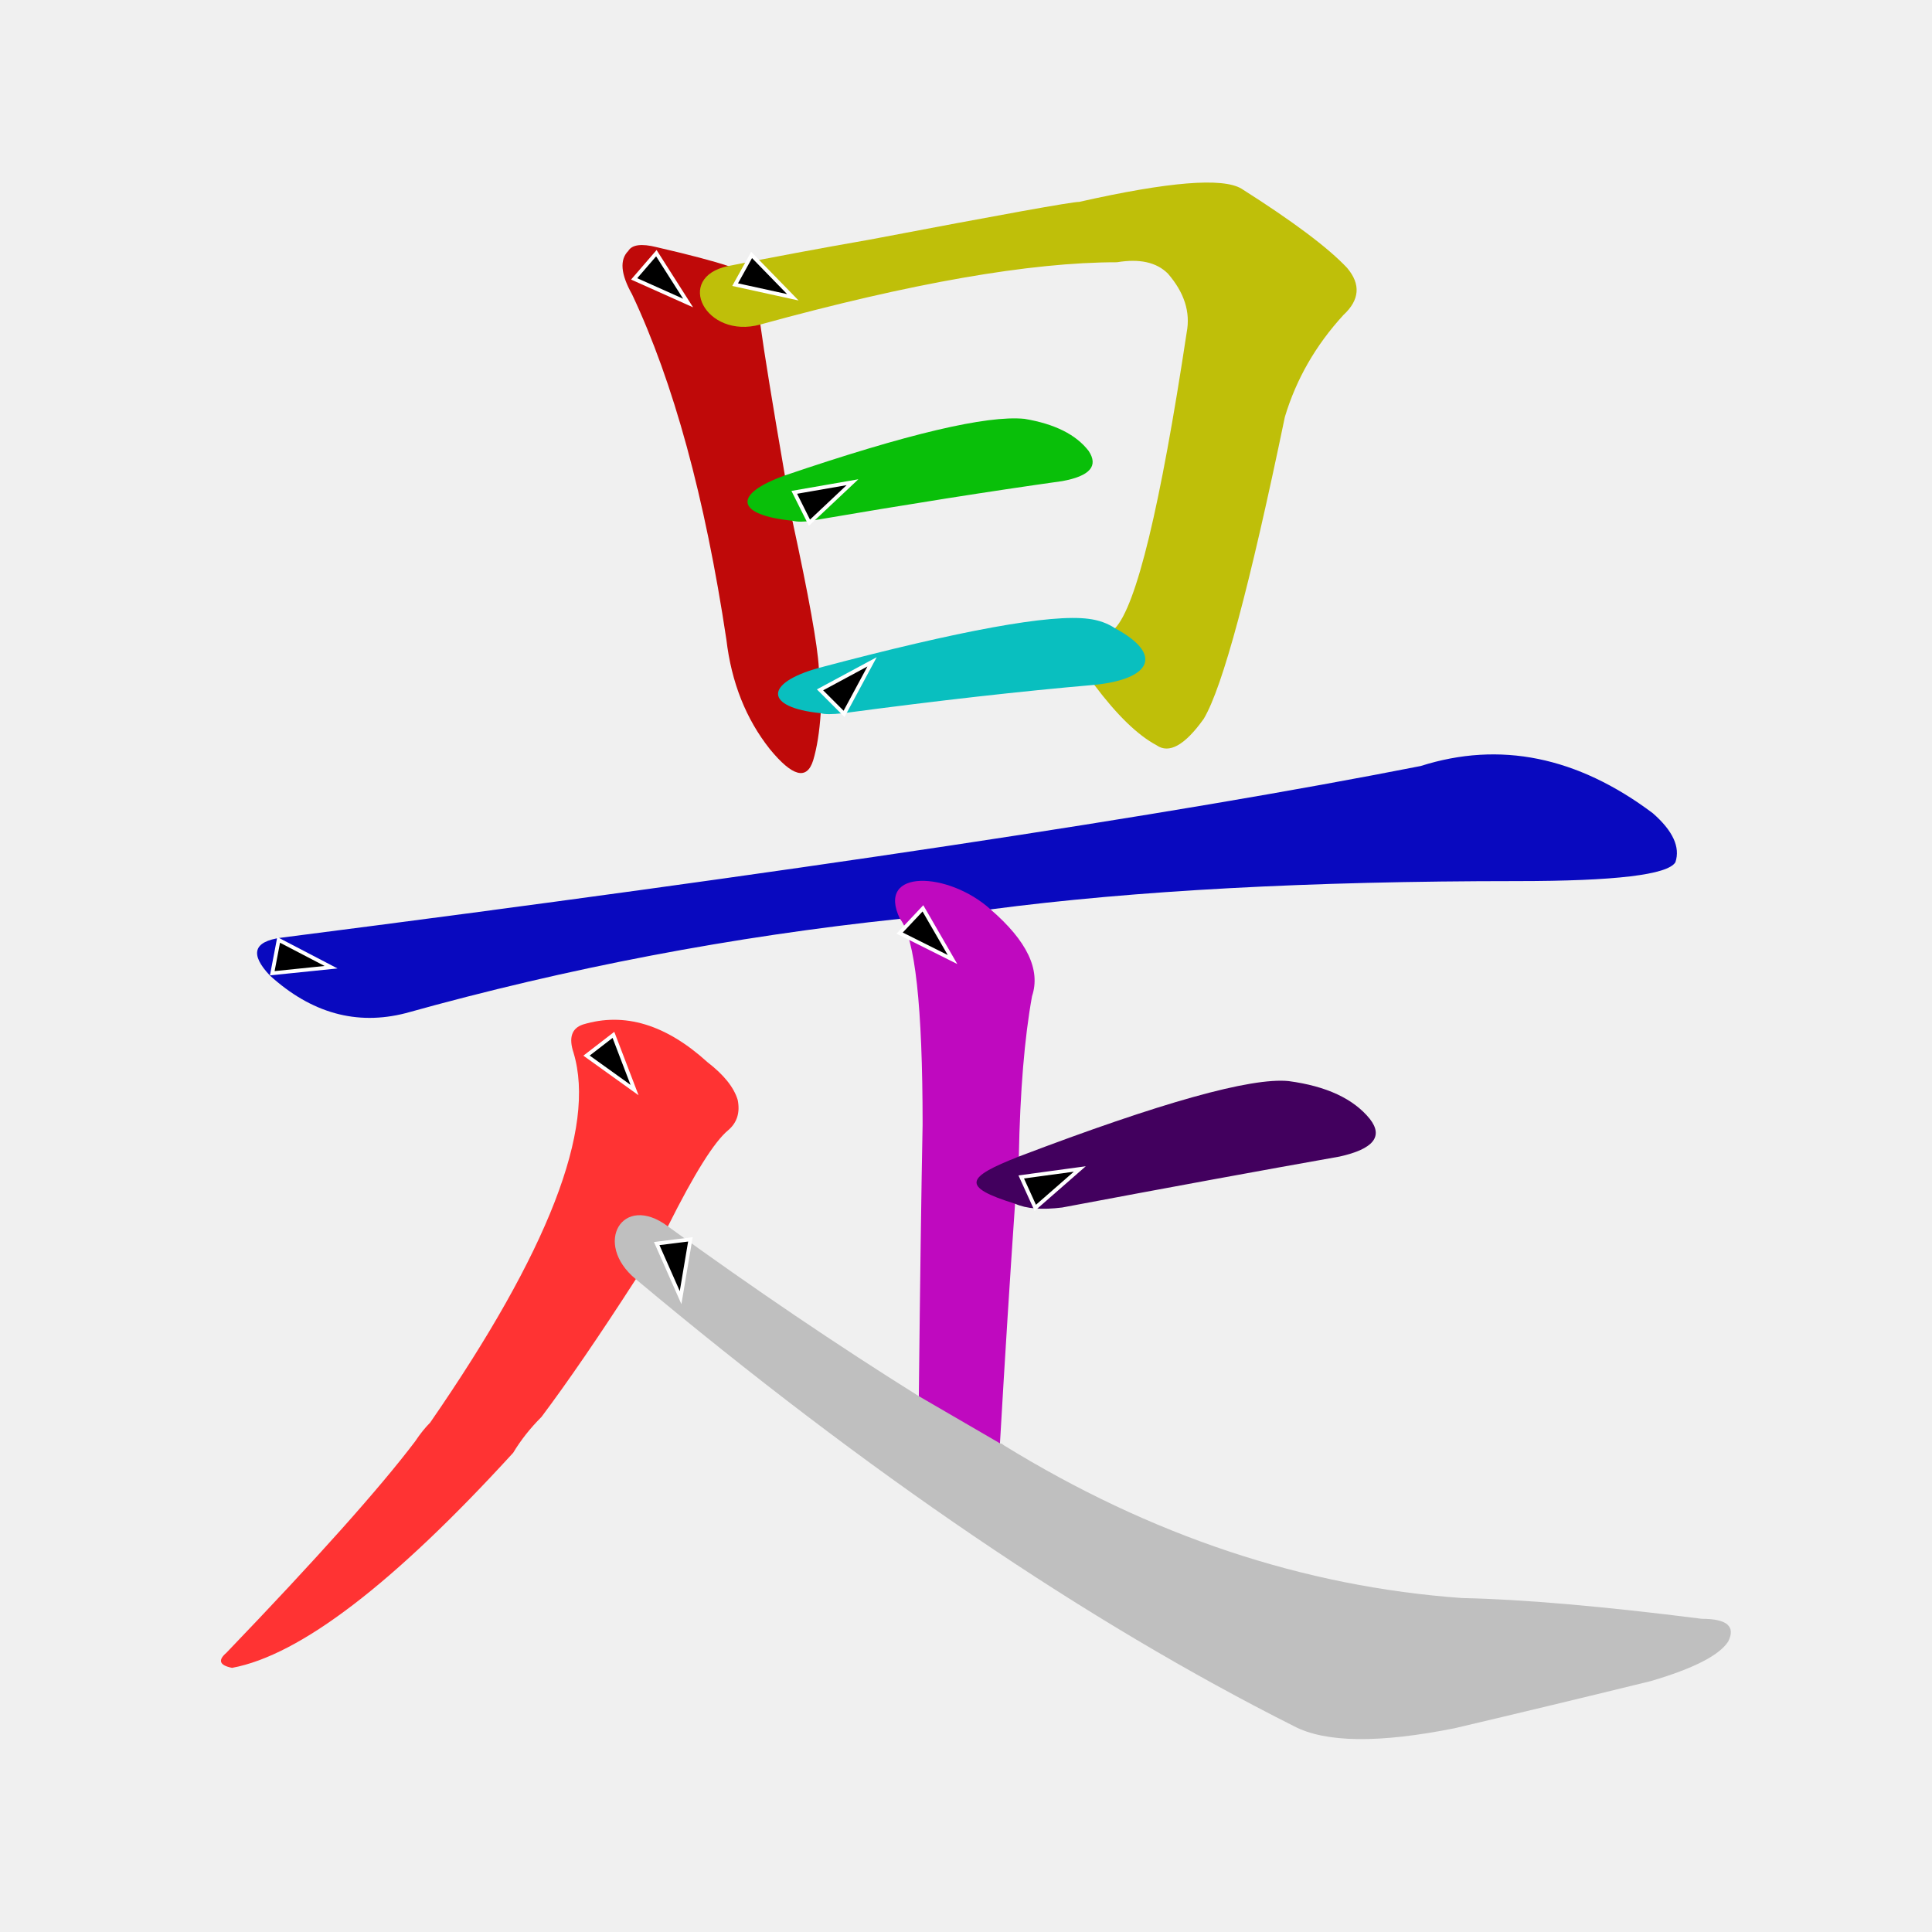
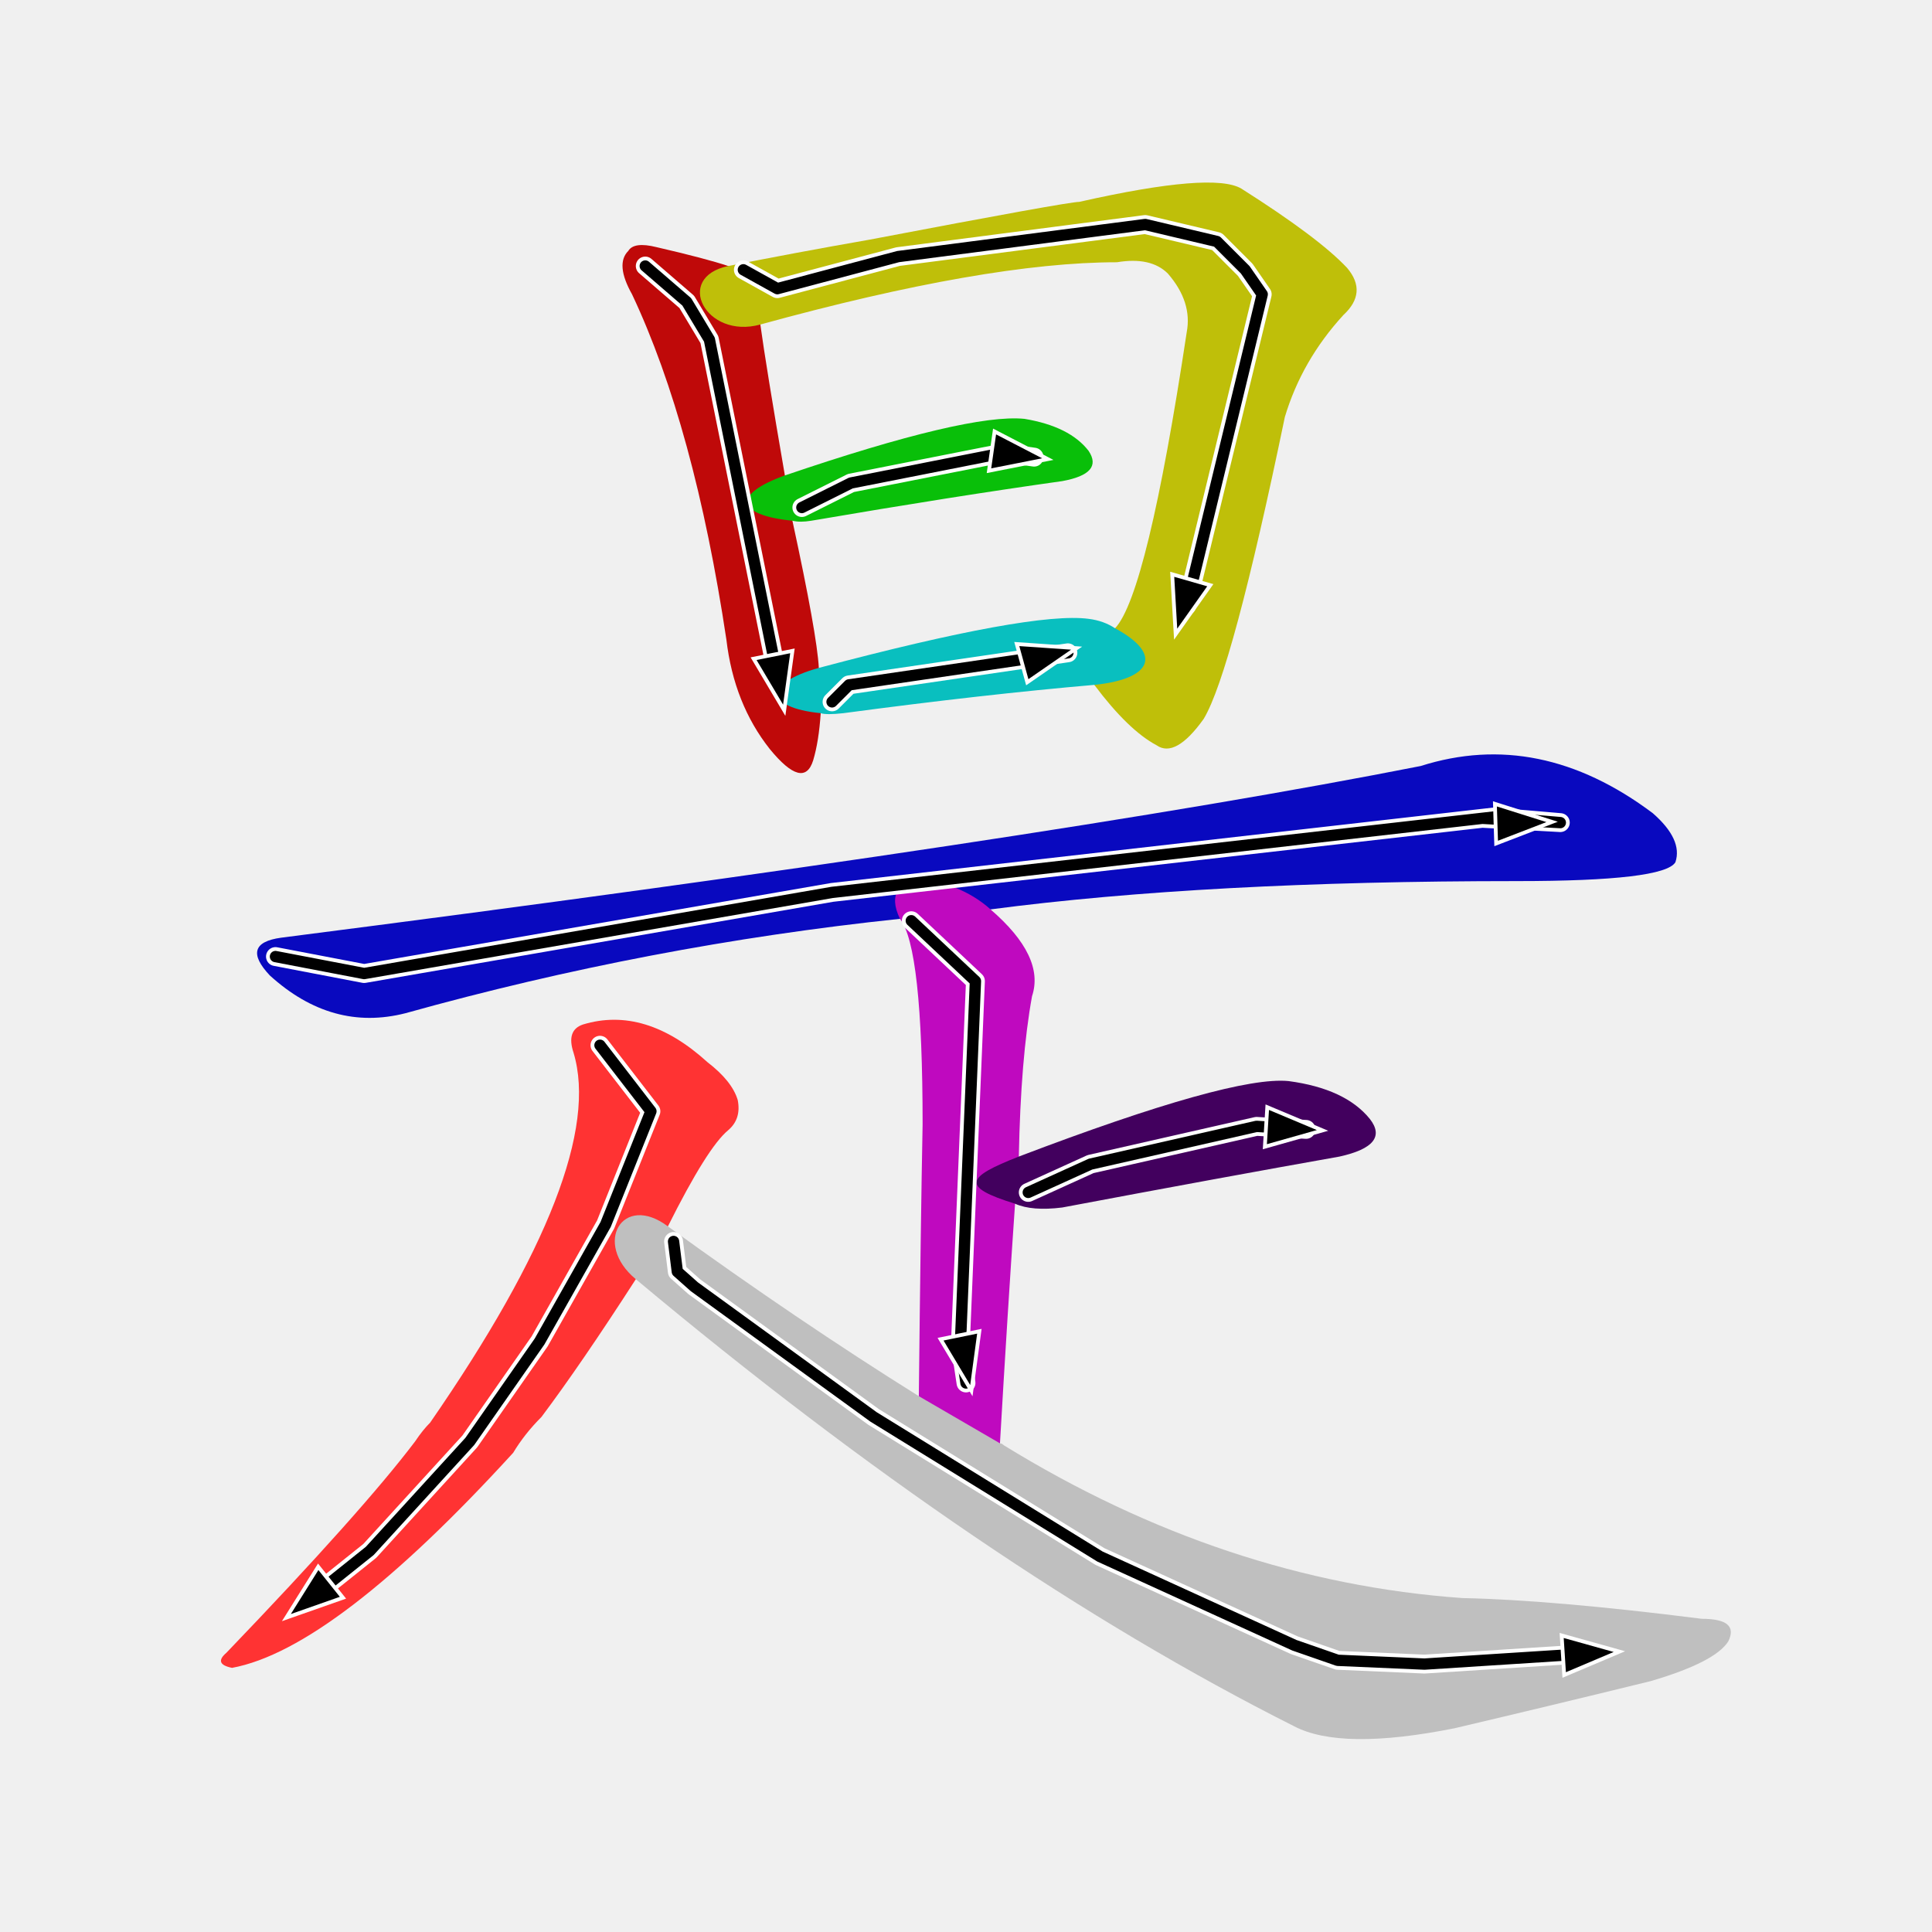
<svg xmlns="http://www.w3.org/2000/svg" viewBox="0 0 1024 1024">
  <style type="text/css">
        
        .stroke-1 { fill: #BF0909; }
        .stroke-2 { fill: #BFBF09; }
        .stroke-3 { fill: #09BF09; }
        .stroke-4 { fill: #09BFBF; }
        .stroke-5 { fill: #0909BF; }
        .stroke-6 { fill: #BF09BF; }
        .stroke-7 { fill: #42005e; }
        .stroke-8 { fill: #ff3333; }
        .stroke-9 { fill: #BFBFBF; }
+         .arrow-line {
+             fill: none;
+             stroke: #000000;
+             stroke-width: 6px;
+             stroke-linecap: round;
+             stroke-linejoin: round;
+         }
+         .arrow-line-outline {
+             fill: none;
+             stroke: #FFFFFF;
+             stroke-width: 10px;
+             stroke-linecap: round;
+             stroke-linejoin: round;
+         }
+         .arrow-head {
+             fill: #000000;
+             stroke: #FFFFFF;
+             stroke-width: 2px;
+         }
        .arrow {
            fill: #000000;
            stroke: #FFFFFF;
            stroke-width: 2px;
        }
        text {
            font-family: Helvetica, Arial, sans-serif;
            font-size: 50px;
            fill: #FFFFFF;
            paint-order: stroke;
            stroke: #000000;
            stroke-width: 4px;
            stroke-linecap: butt;
            stroke-linejoin: miter;
            font-weight: 800;
        }
    </style>
  <g transform="scale(1, -1) translate(0, -900)">
    <path d="M 386 759 Q 374 763 348 769 Q 336 772 333 767 Q 326 760 335 744 Q 368 674 385 561 Q 389 527 408 503 Q 426 481 431 497 Q 434 507 435 522 L 434 546 Q 433 564 420 624 L 416 648 Q 406 706 403 728 C 399 755 399 755 386 759 Z" class="stroke-1" />
    <path d="M 580 537 Q 598 513 613 505 Q 623 498 638 519 Q 653 544 681 679 Q 690 709 712 733 Q 725 745 714 758 Q 699 774 658 800 Q 643 809 572 793 Q 566 793 461 773 Q 421 766 386 759 C 357 753 374 720 403 728 Q 523 761 592 761 Q 610 764 619 755 Q 632 740 629 724 Q 608 585 591 567 C 577 541 577 541 580 537 Z" class="stroke-2" />
    <path d="M 420 624 Q 424 623 430 624 Q 506 637 563 645 Q 585 649 577 661 Q 567 674 543 678 Q 513 681 416 648 C 388 638 390 627 420 624 Z" class="stroke-3" />
    <path d="M 435 522 Q 438 521 447 522 Q 522 532 580 537 C 610 540 617 553 591 567 Q 585 571 577 572 Q 547 576 434 546 C 405 538 405 525 435 522 Z" class="stroke-4" />
    <path d="M 525 418 Q 639 433 804 433 Q 882 433 888 443 Q 892 455 876 469 Q 816 514 753 494 Q 555 455 149 403 Q 127 400 143 383 Q 176 353 215 363 Q 344 399 477 413 L 525 418 Z" class="stroke-5" />
    <path d="M 530 135 Q 534 204 538 262 L 540 287 Q 541 339 547 372 Q 554 393 525 418 C 503 438 464 440 477 413 Q 489 398 489 304 Q 488 253 487 160 C 487 130 528 105 530 135 Z" class="stroke-6" />
    <path d="M 538 262 Q 547 258 563 260 Q 648 276 710 287 Q 737 293 726 307 Q 713 323 683 327 Q 653 330 540 287 C 512 276 509 271 538 262 Z" class="stroke-7" />
    <path d="M 354 250 Q 375 292 386 301 Q 393 307 391 317 Q 388 327 375 337 Q 342 367 309 357 Q 300 354 304 342 Q 322 282 228 146 Q 224 142 220 136 Q 192 99 120 24 Q 113 18 123 16 Q 177 26 272 130 Q 278 140 287 149 Q 308 177 337 222 L 354 250 Z" class="stroke-8" />
    <path d="M 337 222 Q 521 68 686 -15 Q 711 -28 771 -16 Q 822 -4 875 9 Q 909 19 916 30 Q 922 42 902 42 Q 823 52 775 53 Q 649 62 532 134 Q 531 135 530 135 L 487 160 Q 423 200 354 250 C 330 268 314 241 337 222 Z" class="stroke-9" />
-     <path d="M 364.705 739.391 L 347.883 765.811 L 336.117 752.189 Z" class="arrow arrow-1" />
-     <path d="M 420.225 742.431 L 398.371 764.867 L 389.629 749.133 Z" class="arrow arrow-2" />
-     <path d="M 451.833 644.416 L 420.975 639.05 L 429.025 622.95 Z" class="arrow arrow-3" />
-     <path d="M 462.213 549.213 L 434.636 534.364 L 447.364 521.636 Z" class="arrow arrow-4" />
-     <path d="M 175.465 387.358 L 147.693 401.839 L 144.307 384.161 Z" class="arrow arrow-5" />
-     <path d="M 504.846 391.439 L 489.168 418.554 L 476.832 405.446 Z" class="arrow arrow-6" />
-     <path d="M 572.311 280.414 L 541.276 276.193 L 548.724 259.807 Z" class="arrow arrow-7" />
-     <path d="M 336.324 322.247 L 325.126 351.497 L 310.874 340.503 Z" class="arrow arrow-8" />
-     <path d="M 360.721 212.232 L 365.931 243.116 L 348.069 240.884 Z" class="arrow arrow-9" />
+     <path d="M 342 759 L 364 740 L 376 720 L 412.932 537.016" class="arrow-line-outline arrow-1" />
+     <path d="M 342 759 L 364 740 L 376 720 L 412.932 537.016" class="arrow-line arrow-1" />
+     <path d="M 415.651 523.549 L 420.008 555.033 L 399.423 550.878 Z" class="arrow-head arrow-1" />
+     <path d="M 394 757 L 412 747 L 476 764 L 607 781 L 645 772 L 660 757 L 669 744 L 629 579 L 631.338 588.643" class="arrow-line-outline arrow-2" />
+     <path d="M 394 757 L 412 747 L 476 764 L 607 781 L 645 772 L 660 757 L 669 744 L 629 579 L 631.338 588.643" class="arrow-line arrow-2" />
+     <path d="M 623.122 563.884 L 641.48 589.831 L 621.292 595.616 Z" class="arrow-head arrow-2" />
+     <path d="M 425 631 L 451 644 L 532 660 L 548.083 657.702" class="arrow-line-outline arrow-3" />
+     <path d="M 425 631 L 451 644 L 532 660 L 548.083 657.702" class="arrow-line arrow-3" />
+     <path d="M 555.359 656.663 L 527.145 671.3 L 524.176 650.511 Z" class="arrow-head arrow-3" />
+     <path d="M 441 528 L 450 537 L 566 554 L 563.917 553.695" class="arrow-line-outline arrow-4" />
+     <path d="M 441 528 L 450 537 L 566 554 L 563.917 553.695" class="arrow-line arrow-4" />
+     <path d="M 570.626 556.467 L 538.916 558.65 L 544.476 538.4 Z" class="arrow-head arrow-4" />
+     <path d="M 146 393 L 193 384 L 441 427 L 792 467 L 827 464 L 785.656 466.277" class="arrow-line-outline arrow-5" />
+     <path d="M 146 393 L 193 384 L 441 427 L 792 467 L 827 464 L 785.656 466.277" class="arrow-line arrow-5" />
+     <path d="M 822.655 464.372 L 792.342 473.933 L 792.996 452.944 Z" class="arrow-head arrow-5" />
+     <path d="M 483 412 L 517 380 L 509 187 L 512 167 L 510.6 176.33" class="arrow-line-outline arrow-6" />
+     <path d="M 483 412 L 517 380 L 509 187 L 512 167 L 510.6 176.33" class="arrow-line arrow-6" />
+     <path d="M 514.838 162.92 L 519.087 194.419 L 498.517 190.194 Z" class="arrow-head arrow-6" />
+     <path d="M 545 268 L 578 283 L 666 303 L 692.217 301.395" class="arrow-line-outline arrow-7" />
+     <path d="M 545 268 L 578 283 L 666 303 L 692.217 301.395" class="arrow-line arrow-7" />
+     <path d="M 700.979 300.858 L 671.677 313.172 L 670.394 292.211 Z" class="arrow-head arrow-7" />
+     <path d="M 318 346 L 345 311 L 321 251 L 286 189 L 249 136 L 196 78 L 167.912 55.53" class="arrow-line-outline arrow-8" />
+     <path d="M 318 346 L 345 311 L 321 251 L 286 189 L 249 136 L 196 78 L 167.912 55.53" class="arrow-line arrow-8" />
+     <path d="M 151.792 42.634 L 181.777 53.175 L 168.659 69.574 Z" class="arrow-head arrow-8" />
+     <path d="M 357 242 L 359 226 L 368 218 L 463 149 L 583 75 L 686 28 L 709 20 L 755 18 L 827.202 22.621" class="arrow-line-outline arrow-9" />
+     <path d="M 357 242 L 359 226 L 368 218 L 463 149 L 583 75 L 686 28 L 709 20 L 755 18 L 827.202 22.621" class="arrow-line arrow-9" />
+     <path d="M 858.317 24.612 L 827.708 33.175 L 829.049 12.218 Z" class="arrow-head arrow-9" />
    <text x="317" y="774" style="transform-origin:317px 774px; transform:scale(1,-1);">1</text>
    <text x="369" y="772" style="transform-origin:369px 772px; transform:scale(1,-1);">2</text>
    <text x="400" y="646" style="transform-origin:400px 646px; transform:scale(1,-1);">3</text>
    <text x="416" y="543" style="transform-origin:416px 543px; transform:scale(1,-1);">4</text>
    <text x="121" y="408" style="transform-origin:121px 408px; transform:scale(1,-1);">5</text>
    <text x="458" y="427" style="transform-origin:458px 427px; transform:scale(1,-1);">6</text>
    <text x="520" y="283" style="transform-origin:520px 283px; transform:scale(1,-1);">7</text>
    <text x="293" y="361" style="transform-origin:293px 361px; transform:scale(1,-1);">8</text>
    <text x="332" y="257" style="transform-origin:332px 257px; transform:scale(1,-1);">9</text>
  </g>
</svg>
